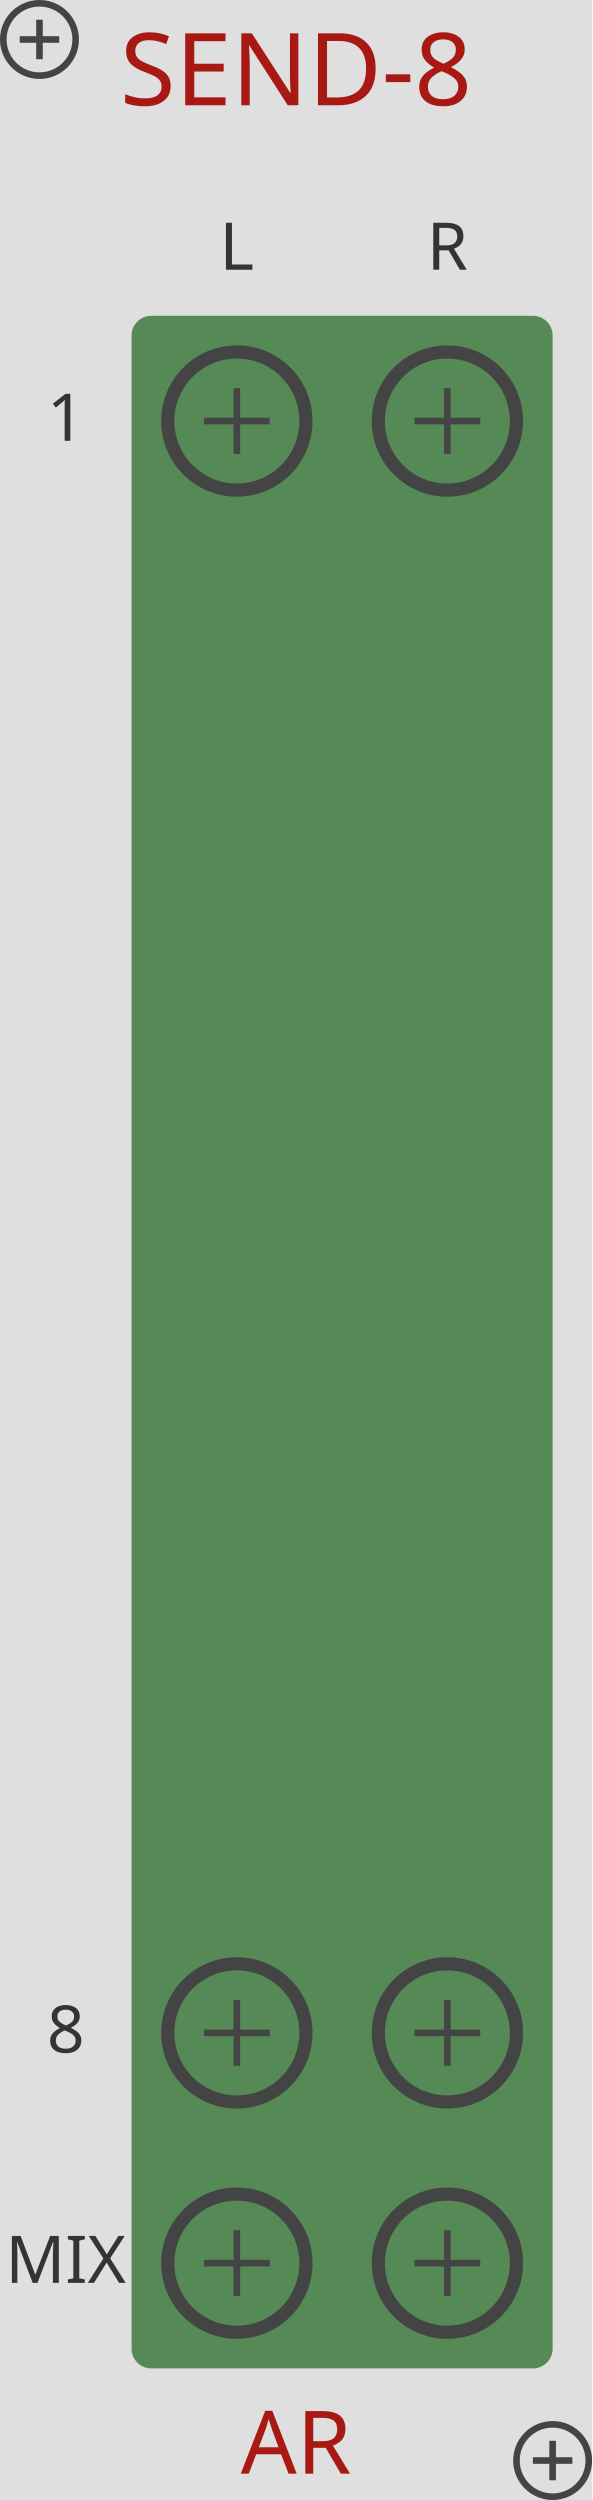
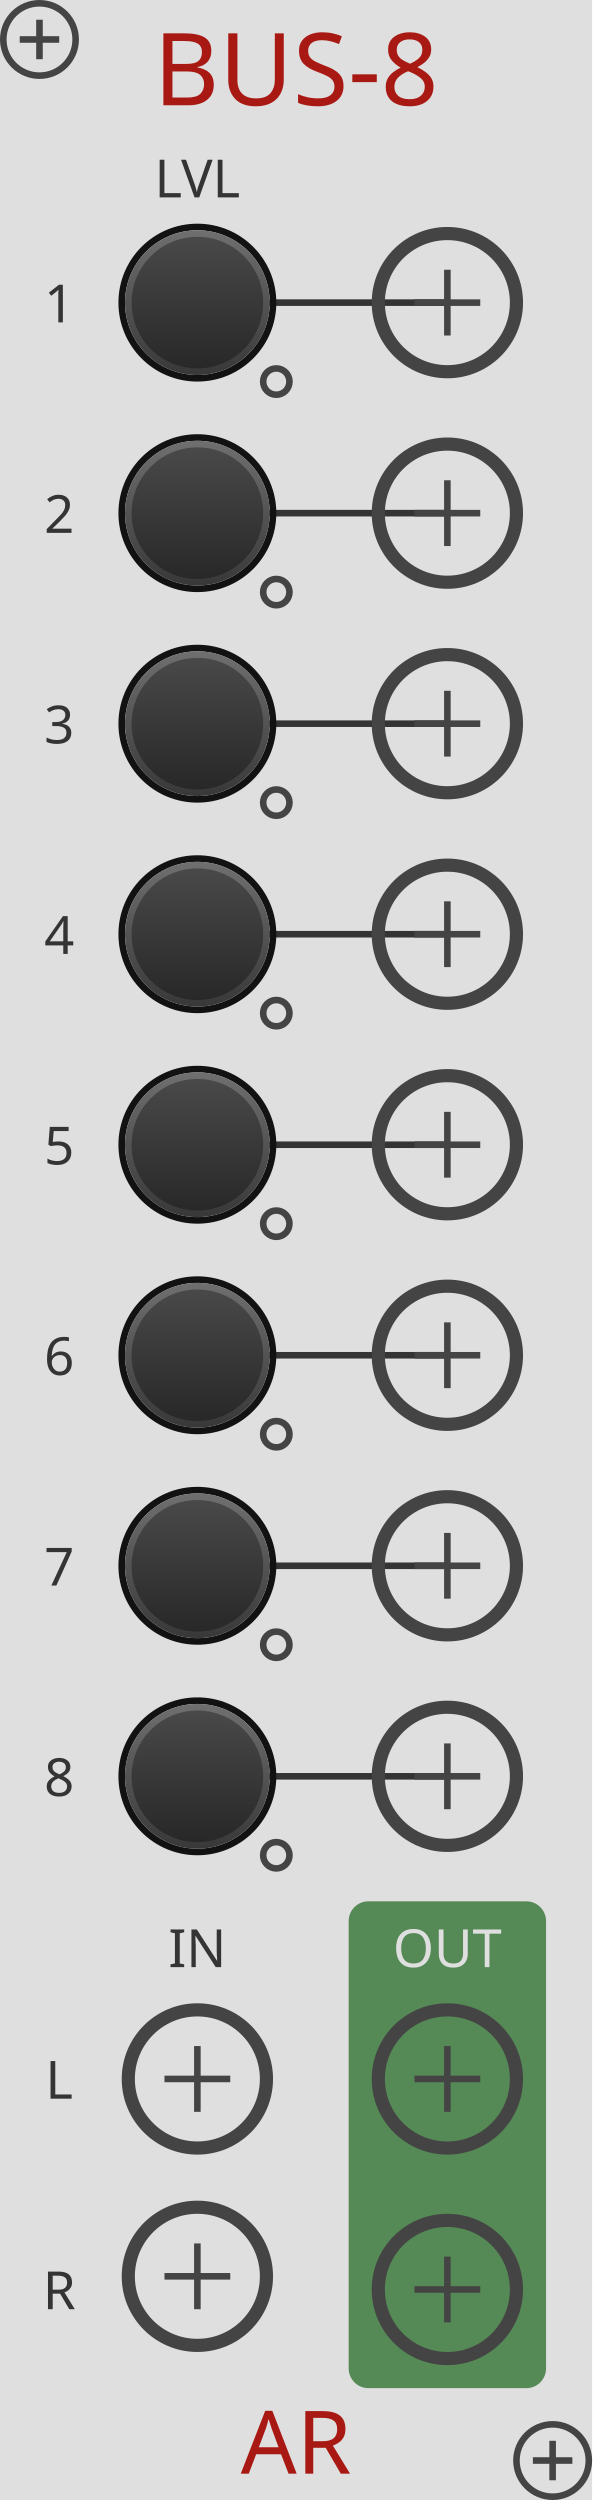
<svg xmlns="http://www.w3.org/2000/svg" xmlns:xlink="http://www.w3.org/1999/xlink" version="1.1" width="90" height="380" viewBox="0 0 90 380">
  <style>

    text.title {
      fill: #a91913;
      font-family: 'DIN Alternate';
      font-size: 11.5pt;
    }
    text.logo {
      fill: #a91913;
      font-family: 'DIN Alternate';
      font-size: 10pt;
    }
    text.big-label {
      fill: #343434;
      font-family: 'DIN Alternate';
      font-size: 7.5pt;
    }
    text.label {
      fill: #343434;
      font-family: 'DIN Alternate';
      font-size: 6pt;
    }
    text.output-label {
      fill: #dfdfdf;
      font-family: 'DIN Alternate';
      font-size: 6pt;
    }

    .background {
      fill: #dfdfdf;
    }
    .poly-output {
      fill: #558955;
    }
    .mono-output {
      fill: #636c9d;
    }

    polyline.icon {
      stroke: #343434;
      stroke-width: 1.2;
      fill: none;
    }
    polyline.connect {
      stroke: #343434;
      stroke-width: 1;
      fill: none;
    }

    rect.lcd-bg {
      fill: #121212;
    }
    rect.lcd-bg-frame {
      fill: #888888;
    }
    rect.lcd-bg-accent {
      fill: #2a2a2a;
    }
    text.lcd-label {
      fill: #777777;
      font-family: 'Monaco';
      font-size: 5pt;
    }
    polyline.lcd-tick {
      stroke: #707070;
      stroke-width: 1;
      fill: none;
    }

    .blueprint {
      stroke: #444444;
      fill: none;
    }

  </style>
  <defs>
    <linearGradient id="smallKnobLight" x1="0%" y1="0%" x2="0%" y2="100%">
      <stop offset="0%" stop-color="#6f6f6f" />
      <stop offset="100%" stop-color="#383838" />
    </linearGradient>
    <linearGradient id="smallKnobDark" x1="0%" y1="0%" x2="0%" y2="100%">
      <stop offset="0%" stop-color="#494949" />
      <stop offset="100%" stop-color="#282828" />
    </linearGradient>
    <linearGradient id="bigKnobLight" x1="0%" y1="0%" x2="0%" y2="100%">
      <stop offset="0%" stop-color="#888" />
      <stop offset="100%" stop-color="#333" />
    </linearGradient>
    <linearGradient id="bigKnobDark" x1="0%" y1="0%" x2="0%" y2="100%">
      <stop offset="0%" stop-color="#5c5c5c" />
      <stop offset="100%" stop-color="#282828" />
    </linearGradient>
    <symbol id="knob18">
      <g transform="translate(9 9)">
        <circle r="8.5" stroke="#222" fill="none" />
        <circle r="8" fill="url('#smallKnobLight')" />
        <circle r="7" fill="url('#smallKnobDark')" />
      </g>
    </symbol>
    <symbol id="knob24">
      <g transform="translate(12 12)">
        <circle r="11.5" stroke="#121212" fill="none" />
        <circle r="11" fill="url('#smallKnobLight')" />
        <circle r="10" fill="url('#smallKnobDark')" />
      </g>
    </symbol>
    <symbol id="knob45">
      <g transform="translate(22.5 22.5)">
        <circle r="22" fill="url('#bigKnobDark')" />
        <circle r="20" fill="url('#bigKnobLight')" />
      </g>
    </symbol>
    <symbol id="toggleButton">
      <g transform="translate(9 9)">
        <polyline points="-5,0 5,0" stroke-width="1" class="blueprint" />
        <polyline points="0,-5 0,5" stroke-width="1" class="blueprint" />
        <circle cx="0" cy="0" r="8.5" stroke-width="2" class="blueprint" />
      </g>
    </symbol>
    <symbol id="port">
      <g transform="translate(12 12)">
        <polyline points="-5,0 5,0" stroke-width="1" class="blueprint" />
        <polyline points="0,-5 0,5" stroke-width="1" class="blueprint" />
        <circle cx="0" cy="0" r="10.5" stroke-width="2" class="blueprint" />
      </g>
    </symbol>
    <symbol id="screw">
      <g transform="translate(6 6)">
        <polyline points="-3,0 3,0" stroke-width="1" class="blueprint" />
        <polyline points="0,-3 0,3" stroke-width="1" class="blueprint" />
      </g>
      <circle cx="6" cy="6" r="5.5" stroke-width="1" class="blueprint" />
    </symbol>
    <symbol id="hswitch14">
      <rect x="1" y="1" rx="2" width="20" height="12" stroke-width="2" class="blueprint" />
      <g transform="translate(12 7)">
        <polyline points="-5,0 5,0" stroke-width="1" class="blueprint" />
        <polyline points="0,-5 0,5" stroke-width="1" class="blueprint" />
      </g>
    </symbol>
    <symbol id="meter-strip">
      <g transform="translate(20 4)">
        <rect x="-6" y="-1" width="5" height="106" class="lcd-bg-accent" />
        <rect x="1" y="-1" width="5" height="106" class="lcd-bg-accent" />
        <g transform="translate(-11 2.5)">
          <text x="0" y="0" class="lcd-label" text-anchor="end">0</text>
          <text x="0" y="13" class="lcd-label" text-anchor="end">3</text>
          <text x="0" y="26" class="lcd-label" text-anchor="end">6</text>
          <text x="0" y="39" class="lcd-label" text-anchor="end">9</text>
          <text x="0" y="52" class="lcd-label" text-anchor="end">12</text>
          <text x="0" y="65" class="lcd-label" text-anchor="end">18</text>
          <text x="0" y="78" class="lcd-label" text-anchor="end">24</text>
          <text x="0" y="91" class="lcd-label" text-anchor="end">36</text>
          <text x="0" y="104" class="lcd-label" text-anchor="end">48</text>
        </g>
        <g transform="translate(-10 0)">
          <polyline points="0   0 2   0" class="lcd-tick" />
          <polyline points="0  13 2  13" class="lcd-tick" />
          <polyline points="0  26 2  26" class="lcd-tick" />
          <polyline points="0  39 2  39" class="lcd-tick" />
          <polyline points="0  52 2  52" class="lcd-tick" />
          <polyline points="0  65 2  65" class="lcd-tick" />
          <polyline points="0  78 2  78" class="lcd-tick" />
          <polyline points="0  91 2  91" class="lcd-tick" />
          <polyline points="0 104 2 104" class="lcd-tick" />
        </g>
      </g>
    </symbol>
  </defs>
  <rect class="background" width="100%" height="100%" />
-   <text class="title" x="50%" y="16" text-anchor="middle">SEND-8</text>
+   <text class="title" x="50%" y="16" text-anchor="middle">BUS-8</text>
  <text class="logo" x="50%" y="376" text-anchor="middle">AR</text>
  <g transform="translate(0 0)">
    <use xlink:href="#screw" />
  </g>
  <g transform="translate(78 368)">
    <use xlink:href="#screw" />
  </g>
-   <g transform="translate(0 41)">
-     <g transform="translate(36 0)">
-       <text x="0" y="0" class="big-label" text-anchor="middle">L</text>
-     </g>
-     <g transform="translate(68 0)">
-       <text x="0" y="0" class="big-label" text-anchor="middle">R</text>
-     </g>
-   </g>
-   <g transform="translate(0 64)">
-     <g transform="translate(10 0)">
-       <text x="0" y="3" class="big-label" text-anchor="middle">1</text>
-     </g>
-     <g transform="translate(36 0)">
-       <rect x="-16" y="-16" width="64" height="312" rx="3" class="poly-output" />
-       <use xlink:href="#port" transform="translate(-12 -12)" />
-     </g>
-     <g transform="translate(68 0)">
-       <use xlink:href="#port" transform="translate(-12 -12)" />
-     </g>
-   </g>
-   <g transform="translate(0 309)">
-     <g transform="translate(10 0)">
-       <text x="0" y="3" class="big-label" text-anchor="middle">8</text>
-     </g>
-     <g transform="translate(36 0)">
-       <use xlink:href="#port" transform="translate(-12 -12)" />
-     </g>
-     <g transform="translate(68 0)">
-       <use xlink:href="#port" transform="translate(-12 -12)" />
-     </g>
-   </g>
-   <g transform="translate(0 344)">
-     <g transform="translate(10 0)">
-       <text x="0" y="3" class="big-label" text-anchor="middle">MIX</text>
-     </g>
-     <g transform="translate(36 0)">
-       <use xlink:href="#port" transform="translate(-12 -12)" />
-     </g>
-     <g transform="translate(68 0)">
-       <use xlink:href="#port" transform="translate(-12 -12)" />
-     </g>
+   <g transform="translate(30 46)">
+     <text x="0" y="-16" class="label" text-anchor="middle">LVL</text>
+   </g>
+   <g transform="translate(30 46)">
+     <text x="-21" y="3" class="label" text-anchor="middle">1</text>
+     <polyline points="0 0 38 0" class="connect" />
+     <use xlink:href="#knob24" transform="translate(-12 -12)" />
+     <g transform="translate(38 0)">
+       <use xlink:href="#port" transform="translate(-12 -12)" />
+     </g>
+     <circle cx="12" cy="12" r="2" stroke-width="1" class="blueprint" />
+   </g>
+   <g transform="translate(30 78)">
+     <text x="-21" y="3" class="label" text-anchor="middle">2</text>
+     <polyline points="0 0 38 0" class="connect" />
+     <use xlink:href="#knob24" transform="translate(-12 -12)" />
+     <g transform="translate(38 0)">
+       <use xlink:href="#port" transform="translate(-12 -12)" />
+     </g>
+     <circle cx="12" cy="12" r="2" stroke-width="1" class="blueprint" />
+   </g>
+   <g transform="translate(30 110)">
+     <text x="-21" y="3" class="label" text-anchor="middle">3</text>
+     <polyline points="0 0 38 0" class="connect" />
+     <use xlink:href="#knob24" transform="translate(-12 -12)" />
+     <g transform="translate(38 0)">
+       <use xlink:href="#port" transform="translate(-12 -12)" />
+     </g>
+     <circle cx="12" cy="12" r="2" stroke-width="1" class="blueprint" />
+   </g>
+   <g transform="translate(30 142)">
+     <text x="-21" y="3" class="label" text-anchor="middle">4</text>
+     <polyline points="0 0 38 0" class="connect" />
+     <use xlink:href="#knob24" transform="translate(-12 -12)" />
+     <g transform="translate(38 0)">
+       <use xlink:href="#port" transform="translate(-12 -12)" />
+     </g>
+     <circle cx="12" cy="12" r="2" stroke-width="1" class="blueprint" />
+   </g>
+   <g transform="translate(30 174)">
+     <text x="-21" y="3" class="label" text-anchor="middle">5</text>
+     <polyline points="0 0 38 0" class="connect" />
+     <use xlink:href="#knob24" transform="translate(-12 -12)" />
+     <g transform="translate(38 0)">
+       <use xlink:href="#port" transform="translate(-12 -12)" />
+     </g>
+     <circle cx="12" cy="12" r="2" stroke-width="1" class="blueprint" />
+   </g>
+   <g transform="translate(30 206)">
+     <text x="-21" y="3" class="label" text-anchor="middle">6</text>
+     <polyline points="0 0 38 0" class="connect" />
+     <use xlink:href="#knob24" transform="translate(-12 -12)" />
+     <g transform="translate(38 0)">
+       <use xlink:href="#port" transform="translate(-12 -12)" />
+     </g>
+     <circle cx="12" cy="12" r="2" stroke-width="1" class="blueprint" />
+   </g>
+   <g transform="translate(30 238)">
+     <text x="-21" y="3" class="label" text-anchor="middle">7</text>
+     <polyline points="0 0 38 0" class="connect" />
+     <use xlink:href="#knob24" transform="translate(-12 -12)" />
+     <g transform="translate(38 0)">
+       <use xlink:href="#port" transform="translate(-12 -12)" />
+     </g>
+     <circle cx="12" cy="12" r="2" stroke-width="1" class="blueprint" />
+   </g>
+   <g transform="translate(30 270)">
+     <text x="-21" y="3" class="label" text-anchor="middle">8</text>
+     <polyline points="0 0 38 0" class="connect" />
+     <use xlink:href="#knob24" transform="translate(-12 -12)" />
+     <g transform="translate(38 0)">
+       <use xlink:href="#port" transform="translate(-12 -12)" />
+     </g>
+     <circle cx="12" cy="12" r="2" stroke-width="1" class="blueprint" />
+   </g>
+   <g transform="translate(9 316)">
+     <text x="0" y="3" class="label" text-anchor="middle">L</text>
+   </g>
+   <g transform="translate(9 348)">
+     <text x="0" y="3" class="label" text-anchor="middle">R</text>
+   </g>
+   <g transform="translate(30 316)">
+     <text x="0" y="-17" class="label" text-anchor="middle">IN</text>
+     <use xlink:href="#port" transform="translate(-12 -12)" />
+   </g>
+   <g transform="translate(30 346)">
+     <use xlink:href="#port" transform="translate(-12 -12)" />
+   </g>
+   <g transform="translate(68 316)">
+     <rect x="-15" y="-27" width="30" height="74" rx="3" class="poly-output" />
+     <text x="0" y="-17" class="output-label" text-anchor="middle">OUT</text>
+     <use xlink:href="#port" transform="translate(-12 -12)" />
+   </g>
+   <g transform="translate(68 348)">
+     <use xlink:href="#port" transform="translate(-12 -12)" />
  </g>
</svg>
